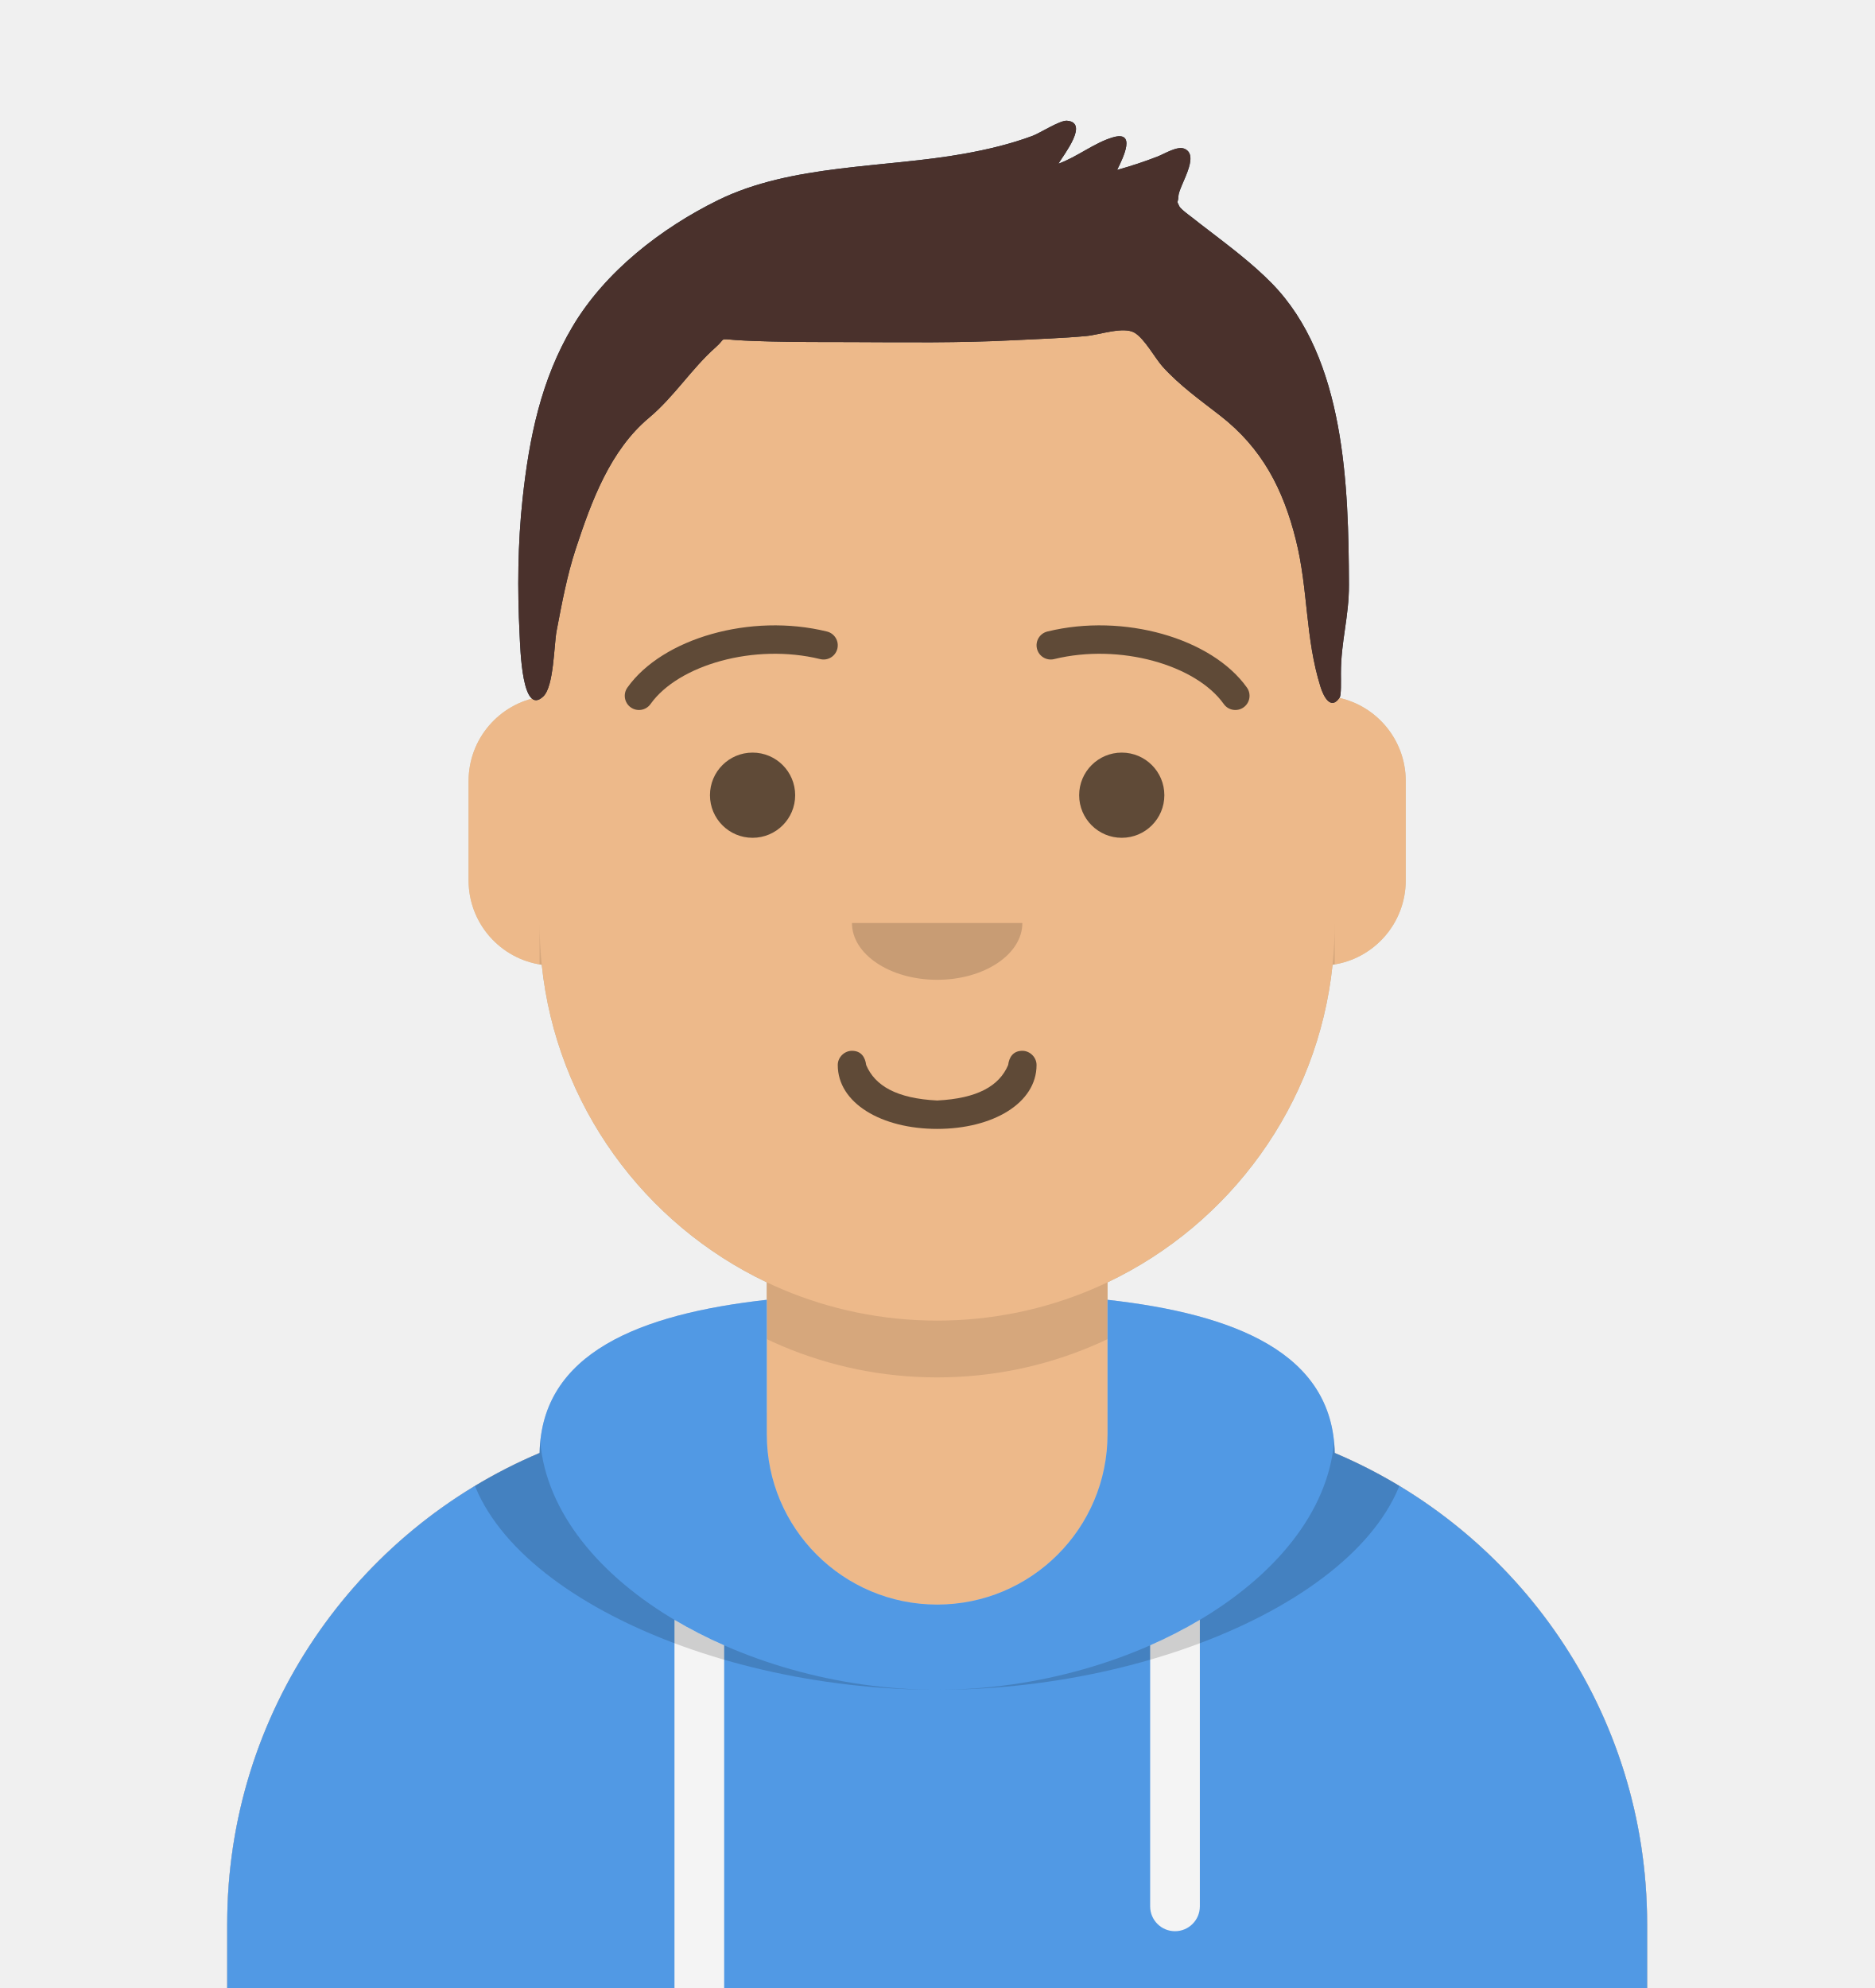
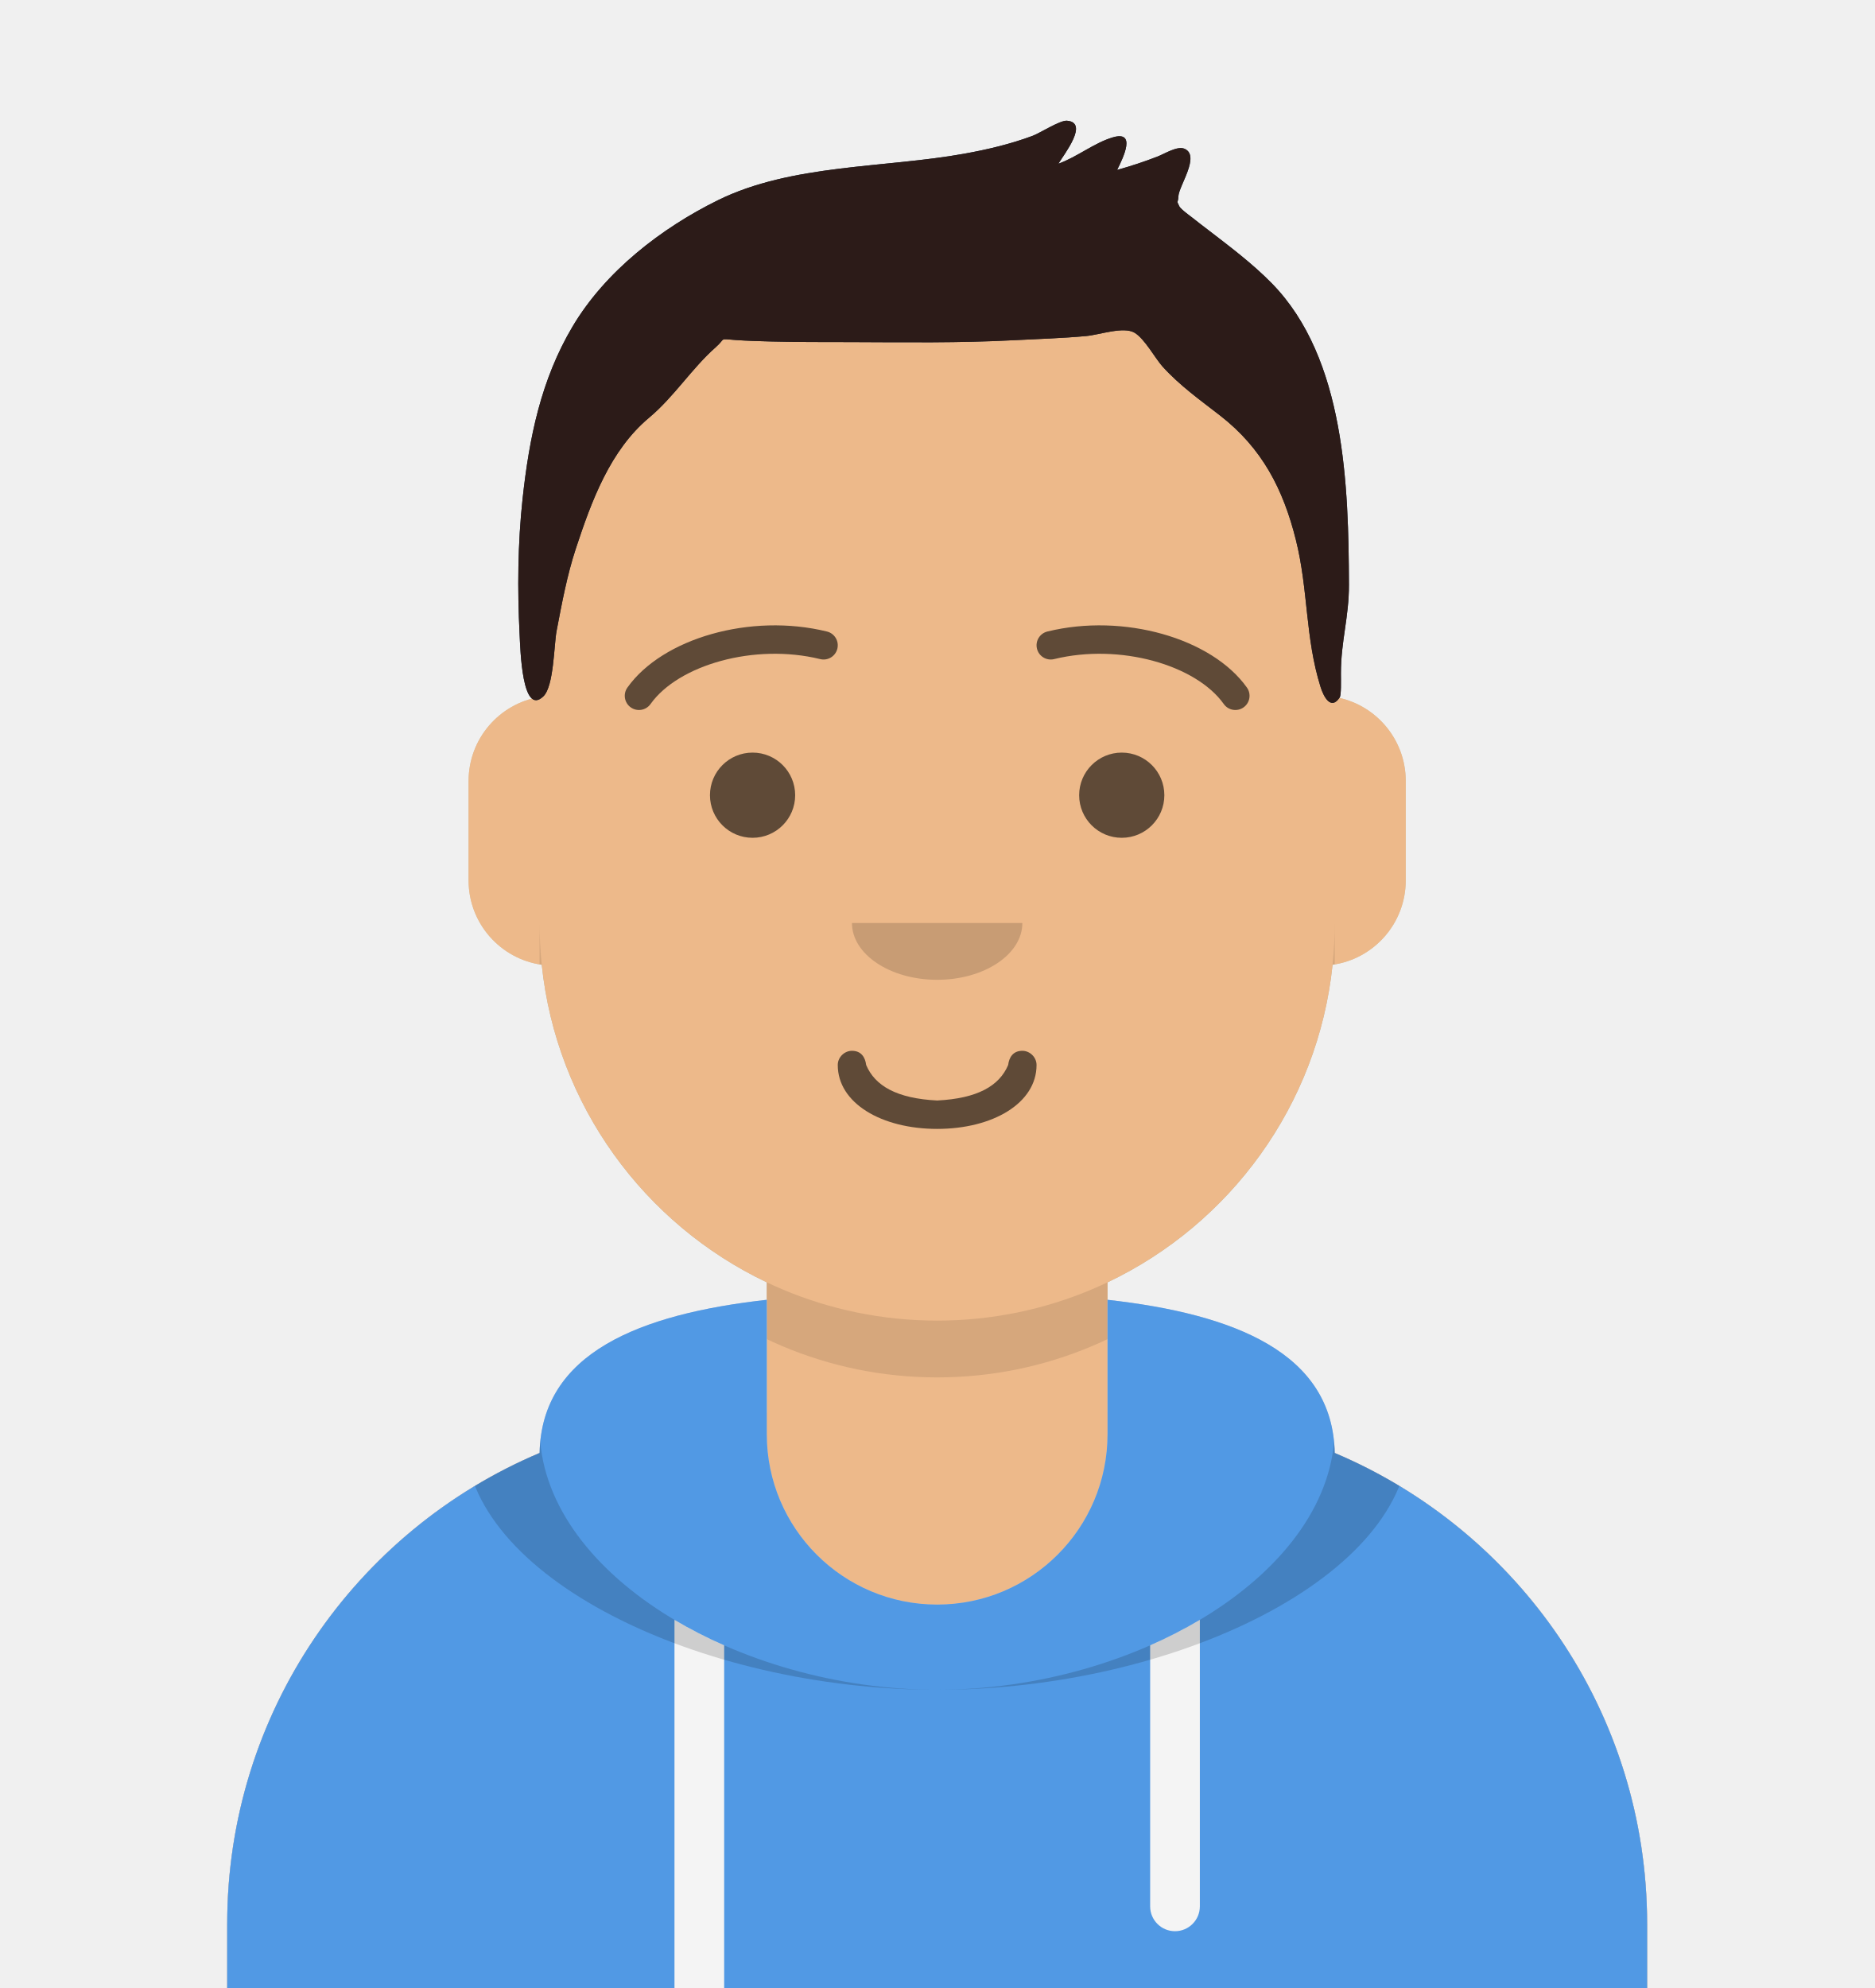
<svg xmlns="http://www.w3.org/2000/svg" xmlns:xlink="http://www.w3.org/1999/xlink" width="264px" height="280px" viewBox="0 0 264 280" version="1.1">
  <defs>
    <circle id="react-path-1" cx="120" cy="120" r="120" />
    <path d="M12,160 C12,226.274 65.726,280 132,280 C198.274,280 252,226.274 252,160 L264,160 L264,-1.42108547e-14 L-3.19744231e-14,-1.42108547e-14 L-3.19744231e-14,160 L12,160 Z" id="react-path-2" />
    <path d="M124,144.611 L124,163 L128,163 L128,163 C167.765,163 200,195.235 200,235 L200,244 L0,244 L0,235 C-4.86974701e-15,195.235 32.235,163 72,163 L72,163 L76,163 L76,144.611 C58.763,136.422 46.372,119.687 44.305,99.881 C38.48,99.058 34,94.052 34,88 L34,74 C34,68.054 38.325,63.118 44,62.166 L44,56 L44,56 C44,25.072 69.072,5.68137151e-15 100,0 L100,0 L100,0 C130.928,-5.68137151e-15 156,25.072 156,56 L156,62.166 C161.675,63.118 166,68.054 166,74 L166,88 C166,94.052 161.52,99.058 155.695,99.881 C153.628,119.687 141.237,136.422 124,144.611 Z" id="react-path-3" />
  </defs>
  <g id="Avataaar" stroke="none" stroke-width="1" fill="none" fill-rule="evenodd">
    <g transform="translate(-825, -1100)" id="Avataaar/Circle">
      <g transform="translate(825, 1100)">
        <g id="Mask" />
        <g id="Avataaar" stroke-width="1" fill-rule="evenodd" mask="url(#react-mask-5)">
          <g id="Body" transform="translate(32, 36)">
            <mask id="react-mask-6" fill="white">
              <use xlink:href="#react-path-3" />
            </mask>
            <use fill="#D0C6AC" xlink:href="#react-path-3" />
            <g id="Skin/👶🏽-03-Brown" mask="url(#react-mask-6)" fill="#EDB98A">
              <g transform="translate(0, 0)" id="Color">
                <rect x="0" y="0" width="264" height="280" />
              </g>
            </g>
            <path d="M156,79 L156,102 C156,132.928 130.928,158 100,158 C69.072,158 44,132.928 44,102 L44,79 L44,94 C44,124.928 69.072,150 100,150 C130.928,150 156,124.928 156,94 L156,79 Z" id="Neck-Shadow" fill-opacity="0.1" fill="#000000" mask="url(#react-mask-6)" />
          </g>
          <g id="Clothing/Hoodie" transform="translate(0, 170)">
            <defs>
-               <path d="M108,13.071 C90.081,15.076 76.28,20.552 76.004,34.645 C50.146,45.568 32,71.165 32,100.999 L32,100.999 L32,110 L232,110 L232,100.999 C232,71.165 213.854,45.568 187.996,34.645 C187.72,20.552 173.919,15.076 156,13.071 L156,32 L156,32 C156,45.255 145.255,56 132,56 L132,56 C118.745,56 108,45.255 108,32 L108,13.071 Z" id="react-path-35" />
+               <path d="M108,13.071 C90.081,15.076 76.28,20.552 76.004,34.645 C50.146,45.568 32,71.165 32,100.999 L32,100.999 L32,110 L232,110 L232,100.999 C232,71.165 213.854,45.568 187.996,34.645 C187.72,20.552 173.919,15.076 156,13.071 L156,32 L156,32 C156,45.255 145.255,56 132,56 L132,56 C118.745,56 108,45.255 108,32 L108,13.071 Z" id="react-path-7" />
            </defs>
-             <mask id="react-mask-36" fill="white">
-               <use xlink:href="#react-path-35" />
+             <mask id="react-mask-8" fill="white">
+               <use xlink:href="#react-path-7" />
            </mask>
-             <use id="Hoodie" fill="#B7C1DB" fill-rule="evenodd" xlink:href="#react-path-35" />
-             <g id="Color/Palette/Gray-01" mask="url(#react-mask-36)" fill-rule="evenodd" fill="#5199E4">
+             <use id="Hoodie" fill="#B7C1DB" fill-rule="evenodd" xlink:href="#react-path-7" />
+             <g id="Color/Palette/Gray-01" mask="url(#react-mask-8)" fill-rule="evenodd" fill="#5199E4">
              <rect id="🖍Color" x="0" y="0" width="264" height="110" />
            </g>
-             <path d="M102,61.739 L102,110 L95,110 L95,58.15 C97.204,59.46 99.547,60.661 102,61.739 Z M169,58.15 L169,98.5 C169,100.433 167.433,102 165.5,102 C163.567,102 162,100.433 162,98.5 L162,61.739 C164.453,60.661 166.796,59.46 169,58.15 Z" id="Straps" fill="#F4F4F4" fill-rule="evenodd" mask="url(#react-mask-36)" />
-             <path d="M90.96,12.724 C75.909,15.571 65.5,21.243 65.5,32.308 C65.5,52.02 98.538,68 132,68 C165.462,68 198.5,52.02 198.5,32.308 C198.5,21.243 188.091,15.571 173.04,12.724 C182.125,16.074 188,21.706 188,31.077 C188,51.469 160.179,68 132,68 C103.821,68 76,51.469 76,31.077 C76,21.706 81.875,16.074 90.96,12.724 Z" id="Shadow" fill-opacity="0.16" fill="#000000" fill-rule="evenodd" mask="url(#react-mask-36)" />
+             <path d="M102,61.739 L102,110 L95,110 L95,58.15 C97.204,59.46 99.547,60.661 102,61.739 Z M169,58.15 L169,98.5 C169,100.433 167.433,102 165.5,102 C163.567,102 162,100.433 162,98.5 L162,61.739 C164.453,60.661 166.796,59.46 169,58.15 Z" id="Straps" fill="#F4F4F4" fill-rule="evenodd" mask="url(#react-mask-8)" />
+             <path d="M90.96,12.724 C75.909,15.571 65.5,21.243 65.5,32.308 C65.5,52.02 98.538,68 132,68 C165.462,68 198.5,52.02 198.5,32.308 C198.5,21.243 188.091,15.571 173.04,12.724 C182.125,16.074 188,21.706 188,31.077 C188,51.469 160.179,68 132,68 C103.821,68 76,51.469 76,31.077 C76,21.706 81.875,16.074 90.96,12.724 Z" id="Shadow" fill-opacity="0.16" fill="#000000" fill-rule="evenodd" mask="url(#react-mask-8)" />
          </g>
          <g id="Face" transform="translate(76, 82)" fill="#000000">
            <g id="Mouth/Twinkle" transform="translate(2, 52)" fill-opacity="0.6" fill-rule="nonzero" fill="#000000">
              <path d="M40,16 C40,21.372 46.158,25 54,25 C61.842,25 68,21.372 68,16 C68,14.895 67.05,14 66,14 C64.707,14 64.13,14.905 64,16 C62.758,18.938 59.683,20.716 54,21 C48.317,20.716 45.242,18.938 44,16 C43.87,14.905 43.293,14 42,14 C40.95,14 40,14.895 40,16 Z" id="Mouth" />
            </g>
            <g id="Nose/Default" transform="translate(28, 40)" fill-opacity="0.16">
              <path d="M16,8 C16,12.418 21.373,16 28,16 L28,16 C34.627,16 40,12.418 40,8" id="Nose" />
            </g>
            <g id="Eyes/Default-😀" transform="translate(0, 8)" fill-opacity="0.6">
              <circle id="Eye" cx="30" cy="22" r="6" />
              <circle id="Eye" cx="82" cy="22" r="6" />
            </g>
            <g id="Eyebrow/Outline/Default" fill-opacity="0.6">
              <g id="I-Browse" transform="translate(12, 6)">
                <path d="M3.63,11.159 C7.545,5.65 18.278,2.561 27.523,4.831 C28.596,5.095 29.679,4.439 29.942,3.366 C30.206,2.293 29.55,1.21 28.477,0.947 C17.74,-1.69 5.312,1.887 0.37,8.841 C-0.27,9.742 -0.059,10.99 0.841,11.63 C1.742,12.27 2.99,12.059 3.63,11.159 Z" id="Eyebrow" fill-rule="nonzero" />
                <path d="M61.63,11.159 C65.545,5.65 76.278,2.561 85.523,4.831 C86.596,5.095 87.679,4.439 87.942,3.366 C88.206,2.293 87.55,1.21 86.477,0.947 C75.74,-1.69 63.312,1.887 58.37,8.841 C57.73,9.742 57.941,10.99 58.841,11.63 C59.742,12.27 60.99,12.059 61.63,11.159 Z" id="Eyebrow" fill-rule="nonzero" transform="translate(73.00015, 6.039198) scale(-1, 1) translate(-73.00015, -6.039198) " />
              </g>
            </g>
          </g>
          <g id="Top" stroke-width="1" fill-rule="evenodd">
            <defs>
-               <rect id="react-path-29" x="0" y="0" width="264" height="280" />
-               <path d="M180.15,39.92 C177.39,37.1 174.186,34.707 171.069,32.307 C170.382,31.777 169.683,31.261 169.011,30.712 C168.858,30.587 167.292,29.466 167.105,29.053 C166.654,28.06 166.915,28.833 166.977,27.649 C167.056,26.151 170.111,21.919 167.831,20.949 C166.828,20.522 165.04,21.658 164.078,22.033 C162.196,22.767 160.292,23.393 158.347,23.933 C159.279,22.076 161.055,18.359 157.716,19.354 C155.114,20.129 152.69,22.122 150.076,23.059 C150.941,21.642 154.4,17.248 151.274,17.002 C150.302,16.926 147.471,18.75 146.424,19.14 C143.287,20.305 140.083,21.059 136.79,21.653 C125.592,23.671 112.497,23.095 102.137,28.193 C94.149,32.124 86.263,38.222 81.648,45.988 C77.201,53.473 75.538,61.664 74.607,70.241 C73.924,76.536 73.868,83.043 74.188,89.36 C74.292,91.43 74.525,100.971 77.532,98.081 C79.03,96.642 79.019,90.828 79.396,88.86 C80.147,84.945 80.87,81.013 82.122,77.223 C84.328,70.544 86.931,63.43 92.427,58.83 C95.954,55.878 98.431,51.889 101.806,48.911 C103.322,47.574 102.165,47.713 104.603,47.889 C106.241,48.006 107.885,48.051 109.526,48.094 C113.322,48.193 117.124,48.168 120.921,48.181 C128.568,48.209 136.179,48.317 143.819,47.916 C147.214,47.739 150.618,47.642 154.004,47.328 C155.895,47.153 159.251,45.941 160.808,46.867 C162.233,47.714 163.713,50.482 164.736,51.615 C167.154,54.294 170.036,56.339 172.862,58.535 C178.757,63.115 181.732,68.867 183.523,76.023 C185.306,83.153 184.806,89.768 187.013,96.785 C187.402,98.018 188.429,100.145 189.695,98.239 C189.93,97.885 189.87,95.939 189.87,94.819 C189.87,90.3 191.014,86.908 191,82.359 C190.944,68.527 190.496,50.491 180.15,39.92 Z" id="react-path-28" />
-               <filter x="-0.8%" y="-2.0%" width="101.5%" height="108.0%" filterUnits="objectBoundingBox" id="react-filter-25">
+               <rect id="react-path-13" x="0" y="0" width="264" height="280" />
+               <path d="M180.15,39.92 C177.39,37.1 174.186,34.707 171.069,32.307 C170.382,31.777 169.683,31.261 169.011,30.712 C168.858,30.587 167.292,29.466 167.105,29.053 C166.654,28.06 166.915,28.833 166.977,27.649 C167.056,26.151 170.111,21.919 167.831,20.949 C166.828,20.522 165.04,21.658 164.078,22.033 C162.196,22.767 160.292,23.393 158.347,23.933 C159.279,22.076 161.055,18.359 157.716,19.354 C155.114,20.129 152.69,22.122 150.076,23.059 C150.941,21.642 154.4,17.248 151.274,17.002 C150.302,16.926 147.471,18.75 146.424,19.14 C143.287,20.305 140.083,21.059 136.79,21.653 C125.592,23.671 112.497,23.095 102.137,28.193 C94.149,32.124 86.263,38.222 81.648,45.988 C77.201,53.473 75.538,61.664 74.607,70.241 C73.924,76.536 73.868,83.043 74.188,89.36 C74.292,91.43 74.525,100.971 77.532,98.081 C79.03,96.642 79.019,90.828 79.396,88.86 C80.147,84.945 80.87,81.013 82.122,77.223 C84.328,70.544 86.931,63.43 92.427,58.83 C95.954,55.878 98.431,51.889 101.806,48.911 C103.322,47.574 102.165,47.713 104.603,47.889 C106.241,48.006 107.885,48.051 109.526,48.094 C113.322,48.193 117.124,48.168 120.921,48.181 C128.568,48.209 136.179,48.317 143.819,47.916 C147.214,47.739 150.618,47.642 154.004,47.328 C155.895,47.153 159.251,45.941 160.808,46.867 C162.233,47.714 163.713,50.482 164.736,51.615 C167.154,54.294 170.036,56.339 172.862,58.535 C178.757,63.115 181.732,68.867 183.523,76.023 C185.306,83.153 184.806,89.768 187.013,96.785 C187.402,98.018 188.429,100.145 189.695,98.239 C189.93,97.885 189.87,95.939 189.87,94.819 C189.87,90.3 191.014,86.908 191,82.359 C190.944,68.527 190.496,50.491 180.15,39.92 Z" id="react-path-12" />
+               <filter x="-0.8%" y="-2.0%" width="101.5%" height="108.0%" filterUnits="objectBoundingBox" id="react-filter-9">
                <feOffset dx="0" dy="2" in="SourceAlpha" result="shadowOffsetOuter1" />
                <feColorMatrix values="0 0 0 0 0   0 0 0 0 0   0 0 0 0 0  0 0 0 0.16 0" type="matrix" in="shadowOffsetOuter1" result="shadowMatrixOuter1" />
                <feMerge>
                  <feMergeNode in="shadowMatrixOuter1" />
                  <feMergeNode in="SourceGraphic" />
                </feMerge>
              </filter>
            </defs>
-             <mask id="react-mask-27" fill="white">
-               <use xlink:href="#react-path-29" />
+             <mask id="react-mask-11" fill="white">
+               <use xlink:href="#react-path-13" />
            </mask>
            <g id="Mask" />
-             <g id="Top/Short-Hair/Short-Flat" mask="url(#react-mask-27)">
+             <g id="Top/Short-Hair/Short-Flat" mask="url(#react-mask-11)">
              <g transform="translate(-1, 0)">
-                 <mask id="react-mask-26" fill="white">
-                   <use xlink:href="#react-path-28" />
+                 <mask id="react-mask-10" fill="white">
+                   <use xlink:href="#react-path-12" />
                </mask>
-                 <use id="Short-Hair" stroke="none" fill="#1F3140" fill-rule="evenodd" xlink:href="#react-path-28" />
-                 <g id="Skin/👶🏽-03-Brown" mask="url(#react-mask-26)" fill="#4A312C">
+                 <use id="Short-Hair" stroke="none" fill="#1F3140" fill-rule="evenodd" xlink:href="#react-path-12" />
+                 <g id="Skin/👶🏽-03-Brown" mask="url(#react-mask-10)" fill="#2C1B18">
                  <g transform="translate(0, 0) " id="Color">
                    <rect x="0" y="0" width="264" height="280" />
                  </g>
                </g>
              </g>
            </g>
          </g>
        </g>
      </g>
    </g>
  </g>
</svg>
